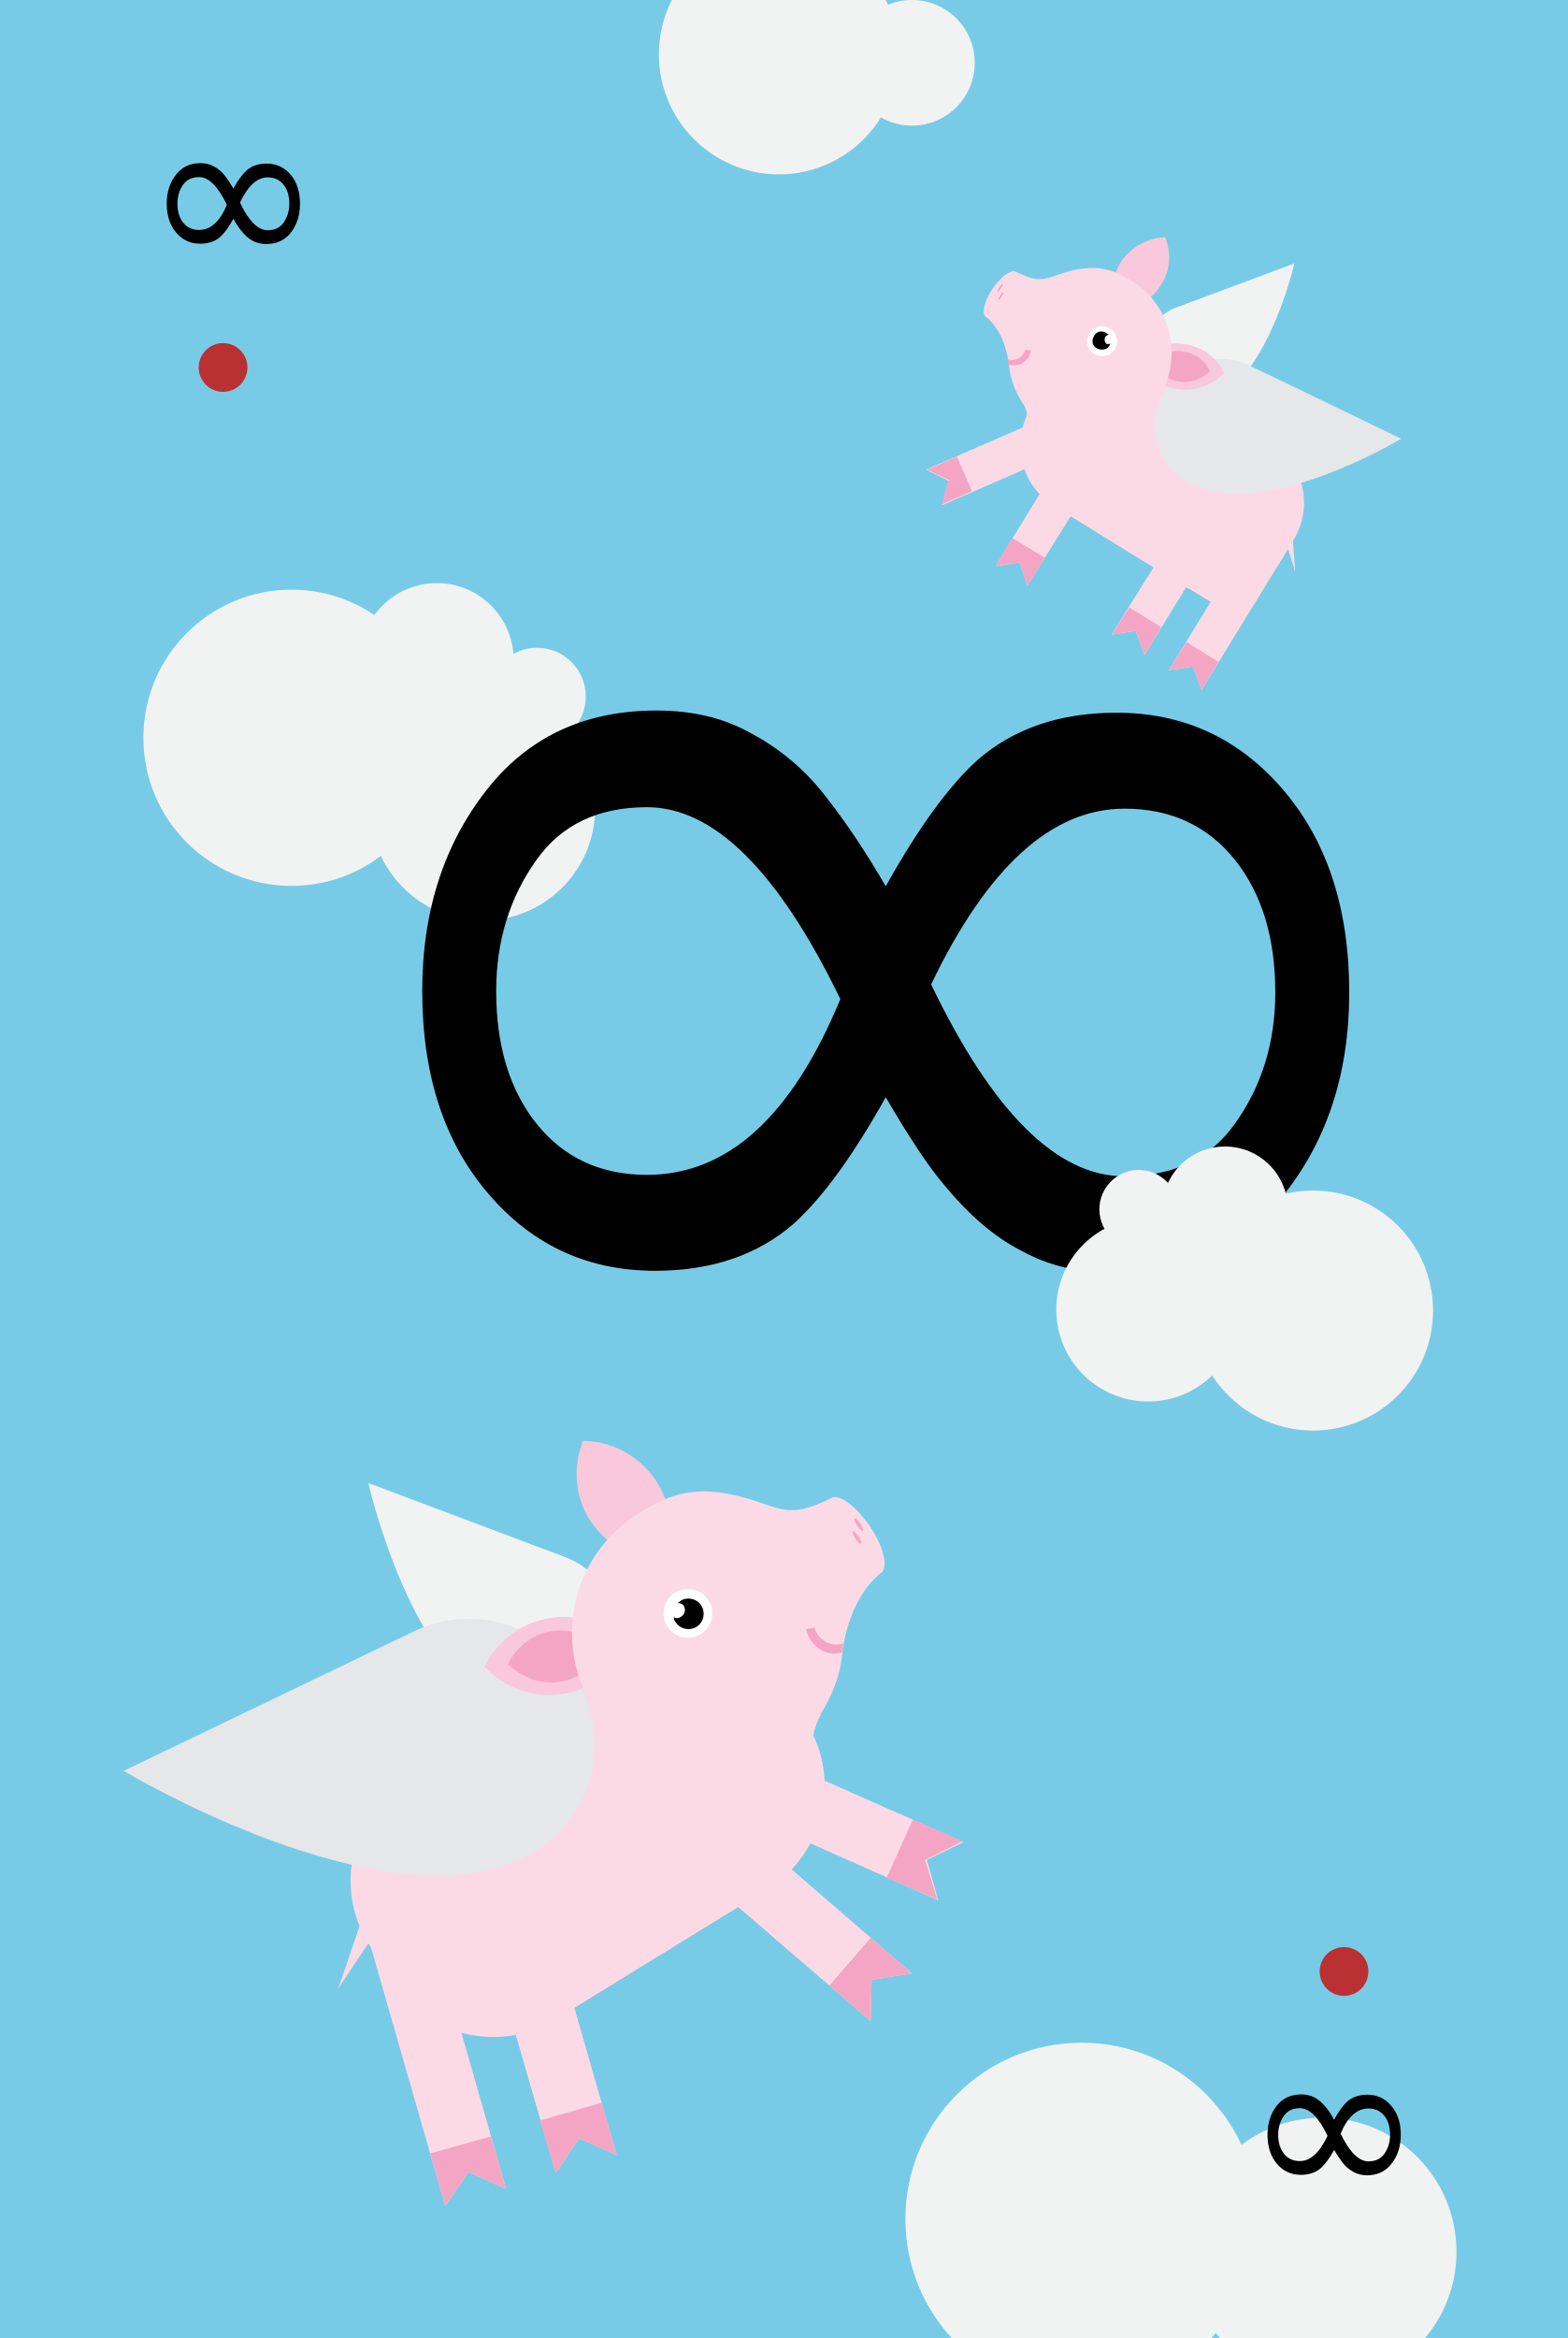
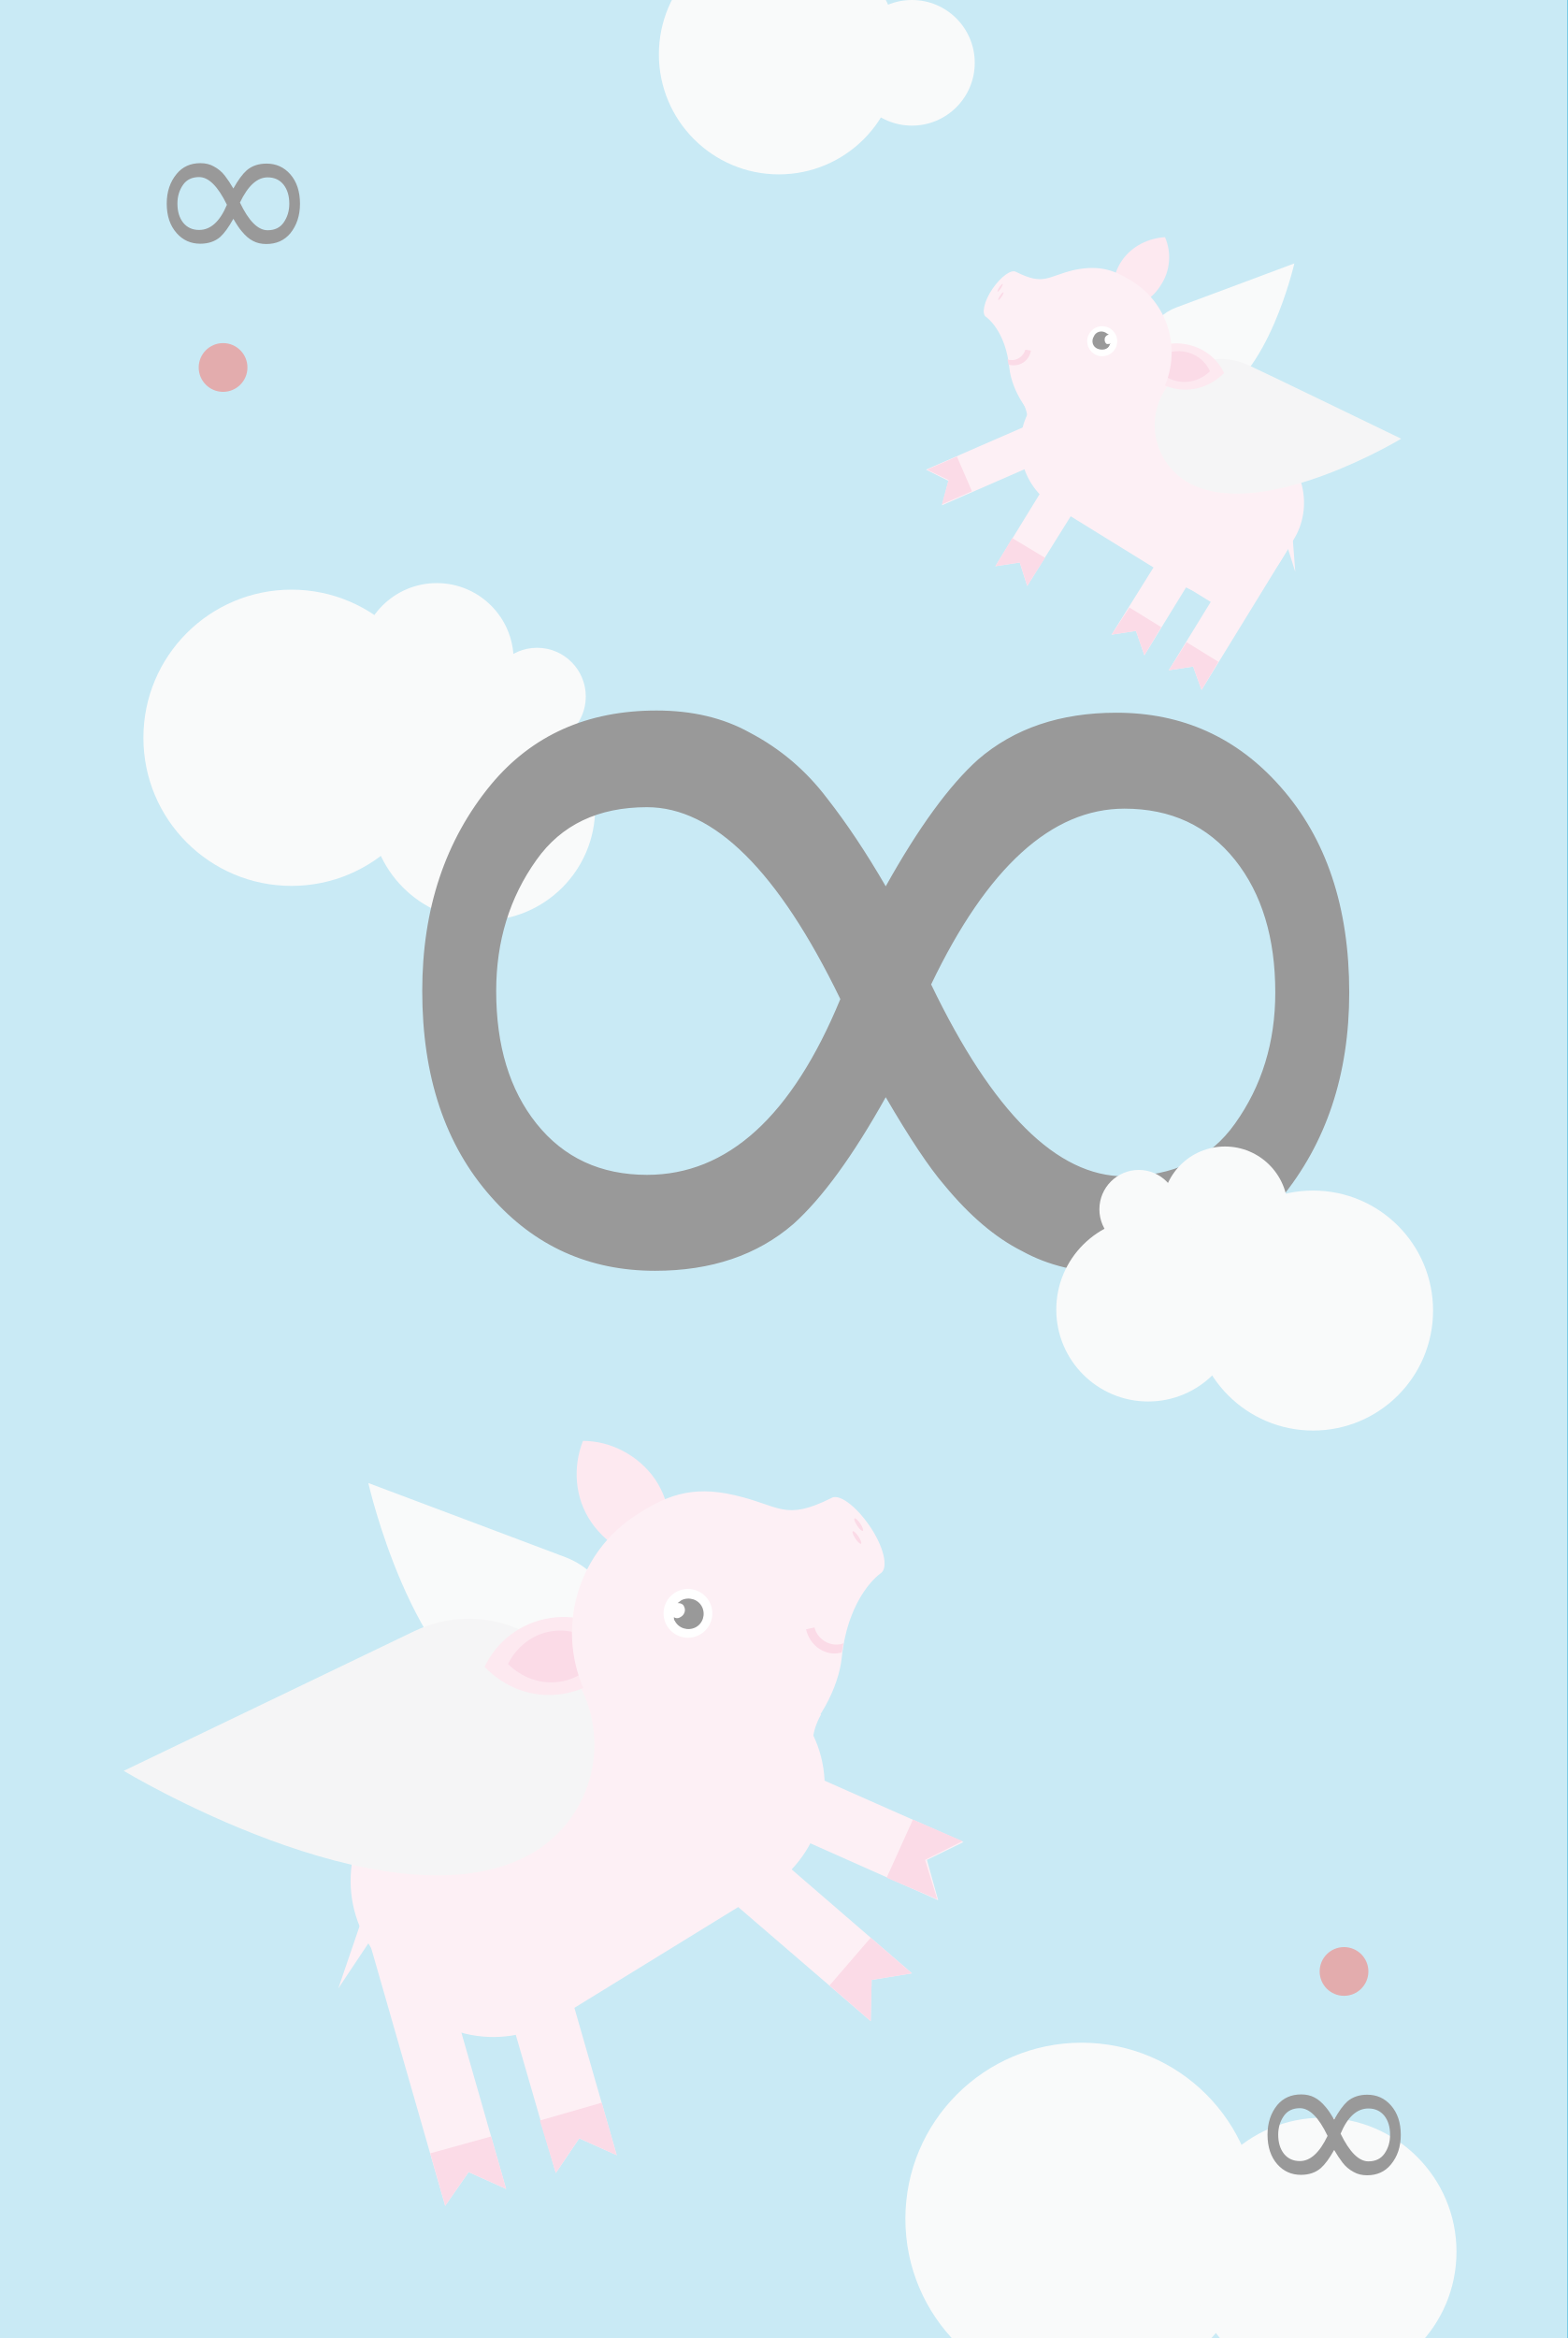
<svg xmlns="http://www.w3.org/2000/svg" version="1.1" id="Layer_1" x="0px" y="0px" viewBox="0 0 167.2 249.4" enable-background="new 0 0 167.2 249.4" xml:space="preserve">
  <rect x="-6.3" y="-5.6" fill="#78CBE7" width="178.6" height="260.8" />
  <circle fill="#BA3033" cx="23.8" cy="39.2" r="2.6" />
  <g>
    <text transform="matrix(1 0 0 1 15.3207 28.6079)" font-family="'AvenirNext-Regular'" font-size="23">∞</text>
  </g>
  <circle fill="#BA3033" cx="143.4" cy="210.3" r="2.6" />
  <g>
    <path fill="#F1F2F2" d="M125.5,32.8c-2.7,1-4.1,4.1-3.1,6.8c1,2.7,4.1,4.1,6.8,3.1c6.1-2.3,8.9-14.6,8.9-14.6   S125.8,32.7,125.5,32.8z" />
    <g>
      <g>
        <polygon fill="#FBDAE6" points="109.6,62.5 108.8,60 106.2,60.4 115.9,44.6 119.4,46.8    " />
        <polygon fill="#F5A5C4" points="109.6,62.5 108.8,60 106.2,60.4 108,57.4 111.5,59.5    " />
      </g>
      <g>
        <polygon fill="#FBDAE6" points="122.1,69.9 121.2,67.3 118.6,67.7 128.4,52 131.8,54.1    " />
        <polygon fill="#F5A5C4" points="122.1,69.9 121.2,67.3 118.6,67.7 120.5,64.8 123.9,66.9    " />
      </g>
      <g>
        <polygon fill="#FBDAE6" points="128.2,73.6 127.3,71.1 124.7,71.5 134.4,55.7 137.9,57.8    " />
        <polygon fill="#F5A5C4" points="128.2,73.6 127.3,71.1 124.7,71.5 126.6,68.5 130,70.6    " />
      </g>
      <g>
        <path fill="#FBDAE6" d="M116.1,52.8l2.6-3.1l-5.4-4.4c0,0,0,0,0,0c-1.1-1.1-2.3-0.5-2.8-0.3c-0.5,0.2-11.7,5.1-11.7,5.1l2.4,1.2     l-0.7,2.6l11-4.8L116.1,52.8z" />
        <polygon fill="#F5A5C4" points="100.5,53.8 101.2,51.2 98.9,50.1 102.1,48.7 103.7,52.4    " />
      </g>
      <path fill="#FBDAE6" d="M110,43.5l1.4-2.3c2.2-3.6,7-4.7,10.5-2.5l13.6,8.4c3.6,2.2,4.7,7,2.5,10.5l-1.4,2.3    c-2.2,3.6-7,4.7-10.5,2.5L112.5,54C108.9,51.8,107.8,47.1,110,43.5z" />
      <rect x="119.5" y="57.7" transform="matrix(0.8514 0.5244 -0.5244 0.8514 50.3122 -57.5305)" fill="#FBDAE6" width="14.4" height="4.6" />
    </g>
    <path fill="#E6E7E8" d="M133.3,39c-3.5-1.7-7.7-0.2-9.4,3.3c-1.7,3.5-0.2,7.7,3.3,9.4c7.9,3.8,22.3-4.9,22.3-4.9   S133.6,39.1,133.3,39z" />
    <g>
      <path fill="#F9C8DA" d="M126.4,36.7c-1.9-0.3-3.7,0.4-5,1.7c0.8,1.6,2.3,2.8,4.2,3.1c1.9,0.3,3.7-0.4,5-1.7    C129.9,38.2,128.3,37,126.4,36.7z" />
      <path fill="#F5A5C4" d="M126.3,37.5c-1.3-0.2-2.5,0.3-3.3,1.1c0.5,1.1,1.5,1.9,2.8,2.1c1.3,0.2,2.5-0.3,3.3-1.1    C128.6,38.5,127.6,37.7,126.3,37.5z" />
    </g>
    <path fill="#F9C8DA" d="M119.7,27.8c-1.1,1.6-1.2,3.6-0.5,5.2c1.8,0,3.6-0.9,4.6-2.5c1.1-1.6,1.2-3.6,0.5-5.2   C122.6,25.4,120.8,26.2,119.7,27.8z" />
    <path fill="#FBDAE6" d="M121.1,30.2c-2-1.3-3.6-2-6.5-1.4c-2.9,0.7-3.2,1.7-6.2,0.2c-0.5-0.3-1.6,0.5-2.5,1.8   c-0.9,1.3-1.2,2.7-0.7,3c0,0,2.1,1.4,2.5,5.5c0.2,1.8,1.4,4.4,3.4,5.8c4.1,2.7,9.7,1.6,12.4-2.5S125.2,33,121.1,30.2z" />
    <ellipse transform="matrix(0.832 0.5547 -0.5547 0.832 34.9625 -54.029)" fill="#F5A5C4" cx="106.7" cy="30.7" rx="0.1" ry="0.5" />
    <ellipse transform="matrix(0.832 0.5547 -0.5547 0.832 35.4591 -53.9431)" fill="#F5A5C4" cx="106.8" cy="31.6" rx="0.1" ry="0.5" />
    <g>
      <circle fill="#FFFFFF" cx="117.6" cy="36.4" r="1.6" />
      <g>
        <path fill="#010101" d="M118.1,36.7c-0.2-0.1-0.3-0.4-0.2-0.7c0.1-0.2,0.3-0.3,0.4-0.3c-0.1-0.1-0.2-0.1-0.3-0.2     c-0.5-0.3-1.1-0.1-1.3,0.4c-0.3,0.5-0.1,1.1,0.4,1.3s1.1,0.1,1.3-0.4c0-0.1,0.1-0.1,0.1-0.2C118.5,36.7,118.3,36.7,118.1,36.7z" />
      </g>
    </g>
    <path fill="#F5A5C4" d="M110,37.4l-0.6-0.1c-0.2,0.7-0.9,1.2-1.6,1.1c-0.1,0-0.2,0-0.3-0.1c0,0.2,0.1,0.4,0.1,0.6c0,0,0,0,0,0   C108.8,39.2,109.8,38.5,110,37.4z" />
    <path fill="#FBDAE6" d="M109.1,42.9c0,0,0.7,1.1,0.5,2.3c-0.3,1.2,3.9-1.3,3.9-1.3l-2.8-1.9L109.1,42.9z" />
    <polygon fill="#FBDAE6" points="137,57.2 137.9,57.1 138.2,61  " />
  </g>
  <g>
    <circle fill="#F1F2F2" cx="31.1" cy="78.7" r="15.8" />
    <circle fill="#F1F2F2" cx="46.6" cy="70.4" r="8.2" />
    <circle fill="#F1F2F2" cx="51.5" cy="86.2" r="12" />
    <circle fill="#F1F2F2" cx="57.3" cy="74.3" r="5.2" />
  </g>
  <text transform="matrix(1 0 0 1 27.863 153.6833)" font-family="'AvenirNext-UltraLight'" font-size="160">∞</text>
  <g>
    <circle fill="#F1F2F2" cx="140.1" cy="139.8" r="12.8" />
    <circle fill="#F1F2F2" cx="130.7" cy="129" r="6.7" />
    <circle fill="#F1F2F2" cx="122.5" cy="139.7" r="9.8" />
    <circle fill="#F1F2F2" cx="121.5" cy="129" r="4.2" />
  </g>
  <g>
    <circle fill="#F1F2F2" cx="83.1" cy="5.8" r="12.8" />
    <circle fill="#F1F2F2" cx="97.3" cy="6.7" r="6.7" />
  </g>
  <g>
    <circle fill="#F1F2F2" cx="115.4" cy="236.7" r="18.8" />
    <circle fill="#F1F2F2" cx="141.1" cy="240.2" r="14.3" />
  </g>
  <g>
    <text transform="matrix(-1 0 0 -1 151.9254 220.8387)" font-family="'AvenirNext-Regular'" font-size="23">∞</text>
  </g>
  <g>
    <path fill="#F1F2F2" d="M60.3,166.1c4.5,1.7,6.8,6.8,5.1,11.3c-1.7,4.5-6.8,6.8-11.3,5.1c-10.2-3.9-14.8-24.3-14.8-24.3   S59.8,165.9,60.3,166.1z" />
    <g>
      <polygon fill="#FBDAE6" points="47.5,235.3 50,231.7 54,233.5 45.5,203.8 39,205.7   " />
      <polygon fill="#F5A5C4" points="47.5,235.3 50,231.7 54,233.5 52.4,227.9 45.9,229.7   " />
    </g>
    <g>
      <polygon fill="#FBDAE6" points="59.3,231.8 61.8,228.1 65.8,229.9 57.3,200.3 50.7,202.1   " />
      <polygon fill="#F5A5C4" points="59.3,231.8 61.8,228.1 65.8,229.9 64.2,224.3 57.6,226.2   " />
    </g>
    <g>
      <path fill="#FBDAE6" d="M74,201l-4.3-5.2l9-7.4c0,0,0,0,0.1-0.1c1.9-1.8,3.8-0.8,4.6-0.4c0.8,0.4,19.4,8.6,19.4,8.6l-3.9,1.9    l1.2,4.3l-18.2-8.1L74,201z" />
      <polygon fill="#F5A5C4" points="100,202.6 98.7,198.4 102.7,196.4 97.4,194.1 94.6,200.3   " />
    </g>
    <g>
      <path fill="#FBDAE6" d="M68.5,206.5l-2.6-6.3l10.7-4.5c0,0,0.1,0,0.1,0c2.3-1.1,3.9,0.4,4.5,0.9c0.7,0.6,16.1,13.9,16.1,13.9    l-4.3,0.7l-0.1,4.4l-15.1-13L68.5,206.5z" />
      <polygon fill="#F5A5C4" points="92.9,215.6 93,211.2 97.3,210.5 92.9,206.7 88.5,211.8   " />
    </g>
    <path fill="#FBDAE6" d="M86.1,183.9l-2.4-3.9c-3.7-6-11.6-7.9-17.6-4.2l-22.6,13.9c-6,3.7-7.9,11.6-4.2,17.6l2.4,3.9   c3.7,6,11.6,7.9,17.6,4.2l22.6-13.9C87.9,197.8,89.8,189.8,86.1,183.9z" />
    <path fill="#E6E7E8" d="M44.2,174c6.7-3.2,14.7-0.4,17.9,6.3c3.2,6.7,0.4,14.7-6.3,17.9c-15.1,7.3-42.6-9.3-42.6-9.3   S43.6,174.3,44.2,174z" />
    <g>
      <path fill="#F9C8DA" d="M58.7,172.6c3.2-0.5,6.2,0.7,8.3,2.9c-1.3,2.7-3.8,4.7-7,5.2c-3.2,0.5-6.2-0.7-8.3-2.9    C53,175.1,55.5,173.1,58.7,172.6z" />
      <path fill="#F5A5C4" d="M58.9,174c2.1-0.3,4.1,0.5,5.5,1.9c-0.9,1.8-2.6,3.2-4.7,3.5c-2.1,0.3-4.1-0.5-5.5-1.9    C55.1,175.7,56.8,174.3,58.9,174z" />
    </g>
    <path fill="#F9C8DA" d="M69.9,157.8c1.8,2.7,2,5.9,0.9,8.7c-3,0-5.9-1.5-7.7-4.1s-2-5.9-0.9-8.7C65.1,153.7,68.1,155.2,69.9,157.8z   " />
    <path fill="#FBDAE6" d="M67.6,161.8c3.3-2.2,6.1-3.4,10.8-2.3c4.8,1.1,5.3,2.8,10.3,0.3c0.8-0.5,2.6,0.8,4.1,3c1.5,2.2,2,4.4,1.2,5   c0,0-3.5,2.3-4.2,9.1c-0.3,2.9-2.4,7.4-5.7,9.6c-6.8,4.6-16.1,2.7-20.6-4.1C59,175.6,60.8,166.4,67.6,161.8z" />
    <ellipse transform="matrix(-0.832 0.5547 -0.5547 -0.832 258.0256 247.1088)" fill="#F5A5C4" cx="91.6" cy="162.6" rx="0.2" ry="0.8" />
    <ellipse transform="matrix(-0.832 0.5547 -0.5547 -0.832 258.4982 249.841)" fill="#F5A5C4" cx="91.4" cy="164.1" rx="0.2" ry="0.8" />
    <g>
      <circle fill="#FFFFFF" cx="73.4" cy="172.1" r="2.6" />
      <g>
        <path fill="#010101" d="M72.6,172.5c0.4-0.2,0.6-0.7,0.4-1.1c-0.1-0.3-0.4-0.4-0.7-0.4c0.1-0.1,0.3-0.2,0.4-0.3     c0.8-0.4,1.8-0.1,2.2,0.7c0.4,0.8,0.1,1.8-0.7,2.2c-0.8,0.4-1.8,0.1-2.2-0.7c-0.1-0.1-0.1-0.2-0.1-0.4     C72,172.6,72.3,172.7,72.6,172.5z" />
      </g>
    </g>
    <path fill="#F5A5C4" d="M86,173.8l0.9-0.2c0.3,1.2,1.5,2,2.7,1.8c0.2,0,0.3-0.1,0.4-0.1c-0.1,0.3-0.1,0.7-0.2,1c0,0,0,0-0.1,0   C88.1,176.7,86.4,175.6,86,173.8z" />
    <path fill="#FBDAE6" d="M87.6,182.9c0,0-1.2,1.9-0.8,3.8c0.5,1.9-6.6-2.2-6.6-2.2l4.7-3.2L87.6,182.9z" />
    <polygon fill="#FBDAE6" points="41.1,204.6 38.9,203.9 36.1,212.1  " />
  </g>
+   <g id="muted" opacity="0.6">
+     <rect fill="#fff" x="0" y="0" width="167.2" height="249.4" />
+   </g>
</svg>
